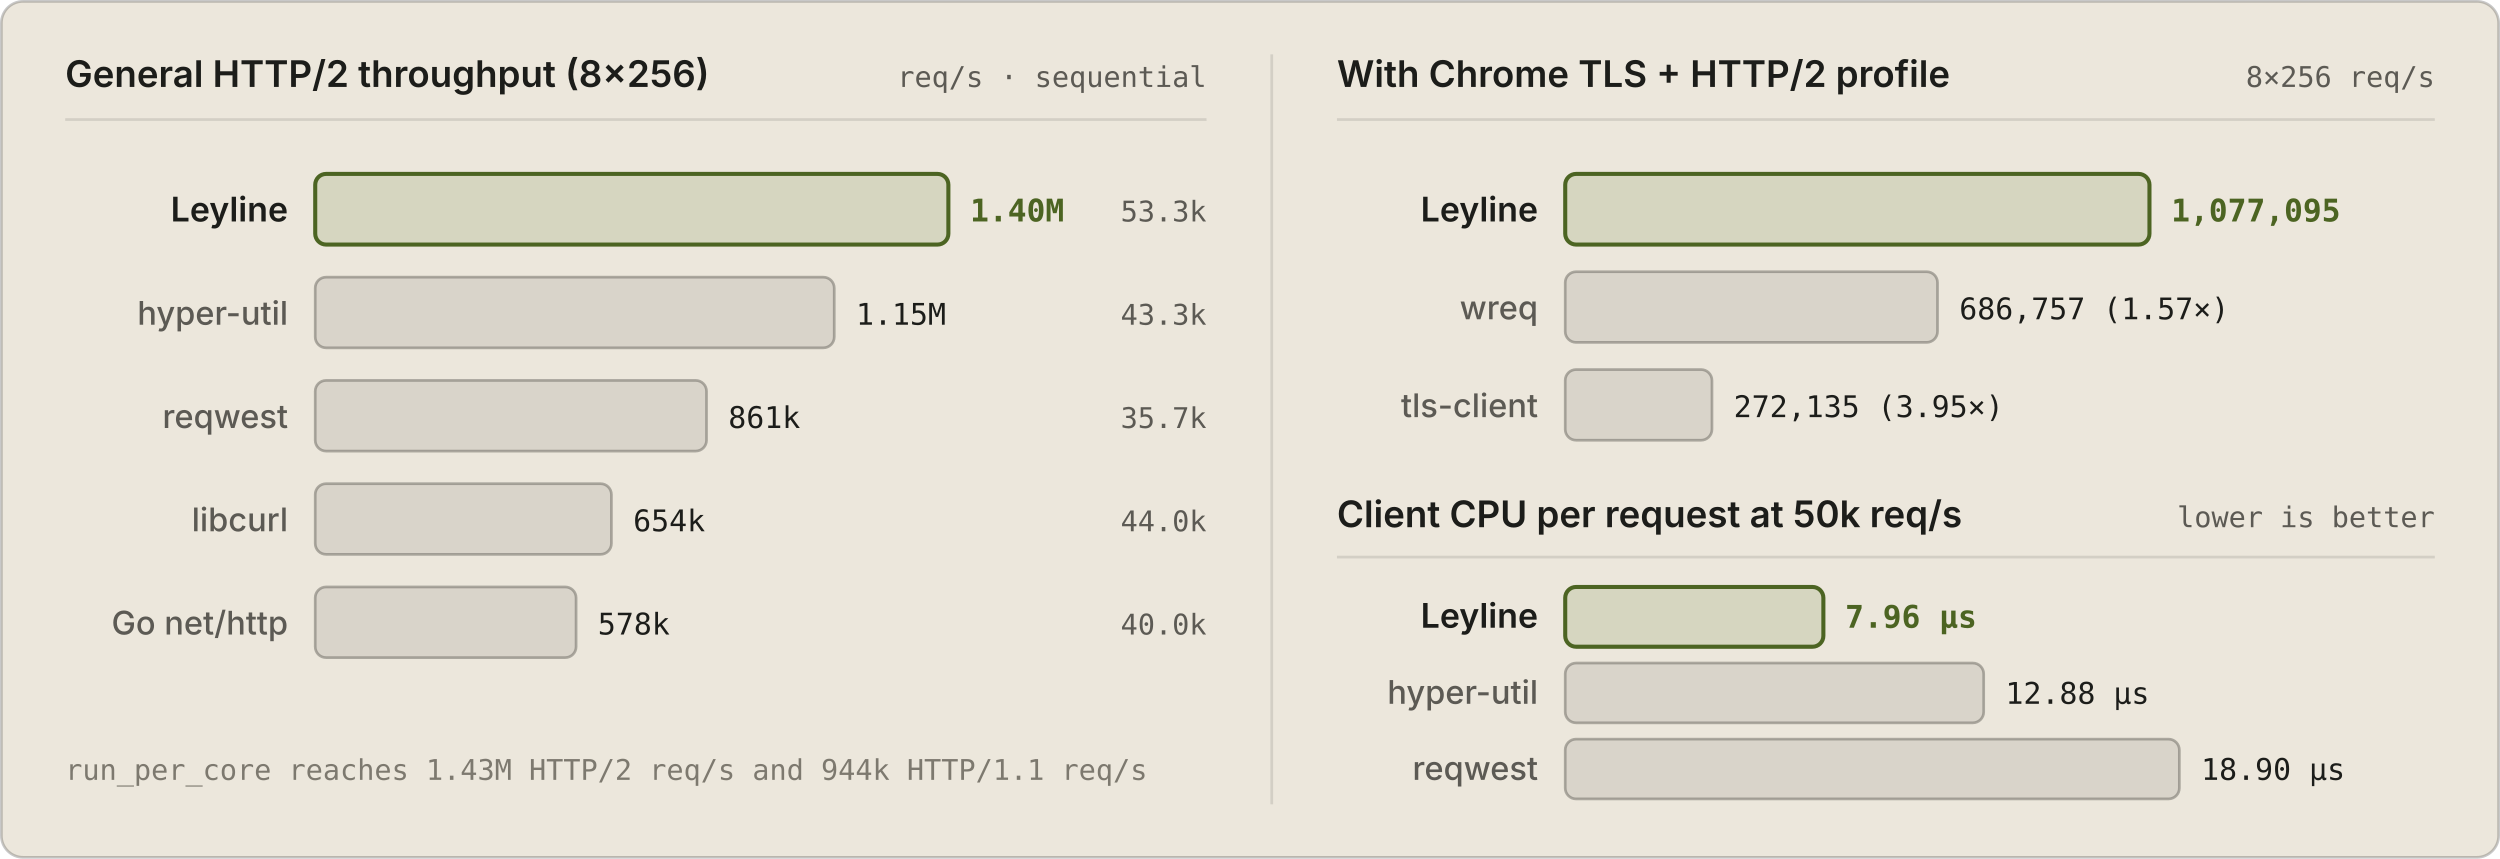
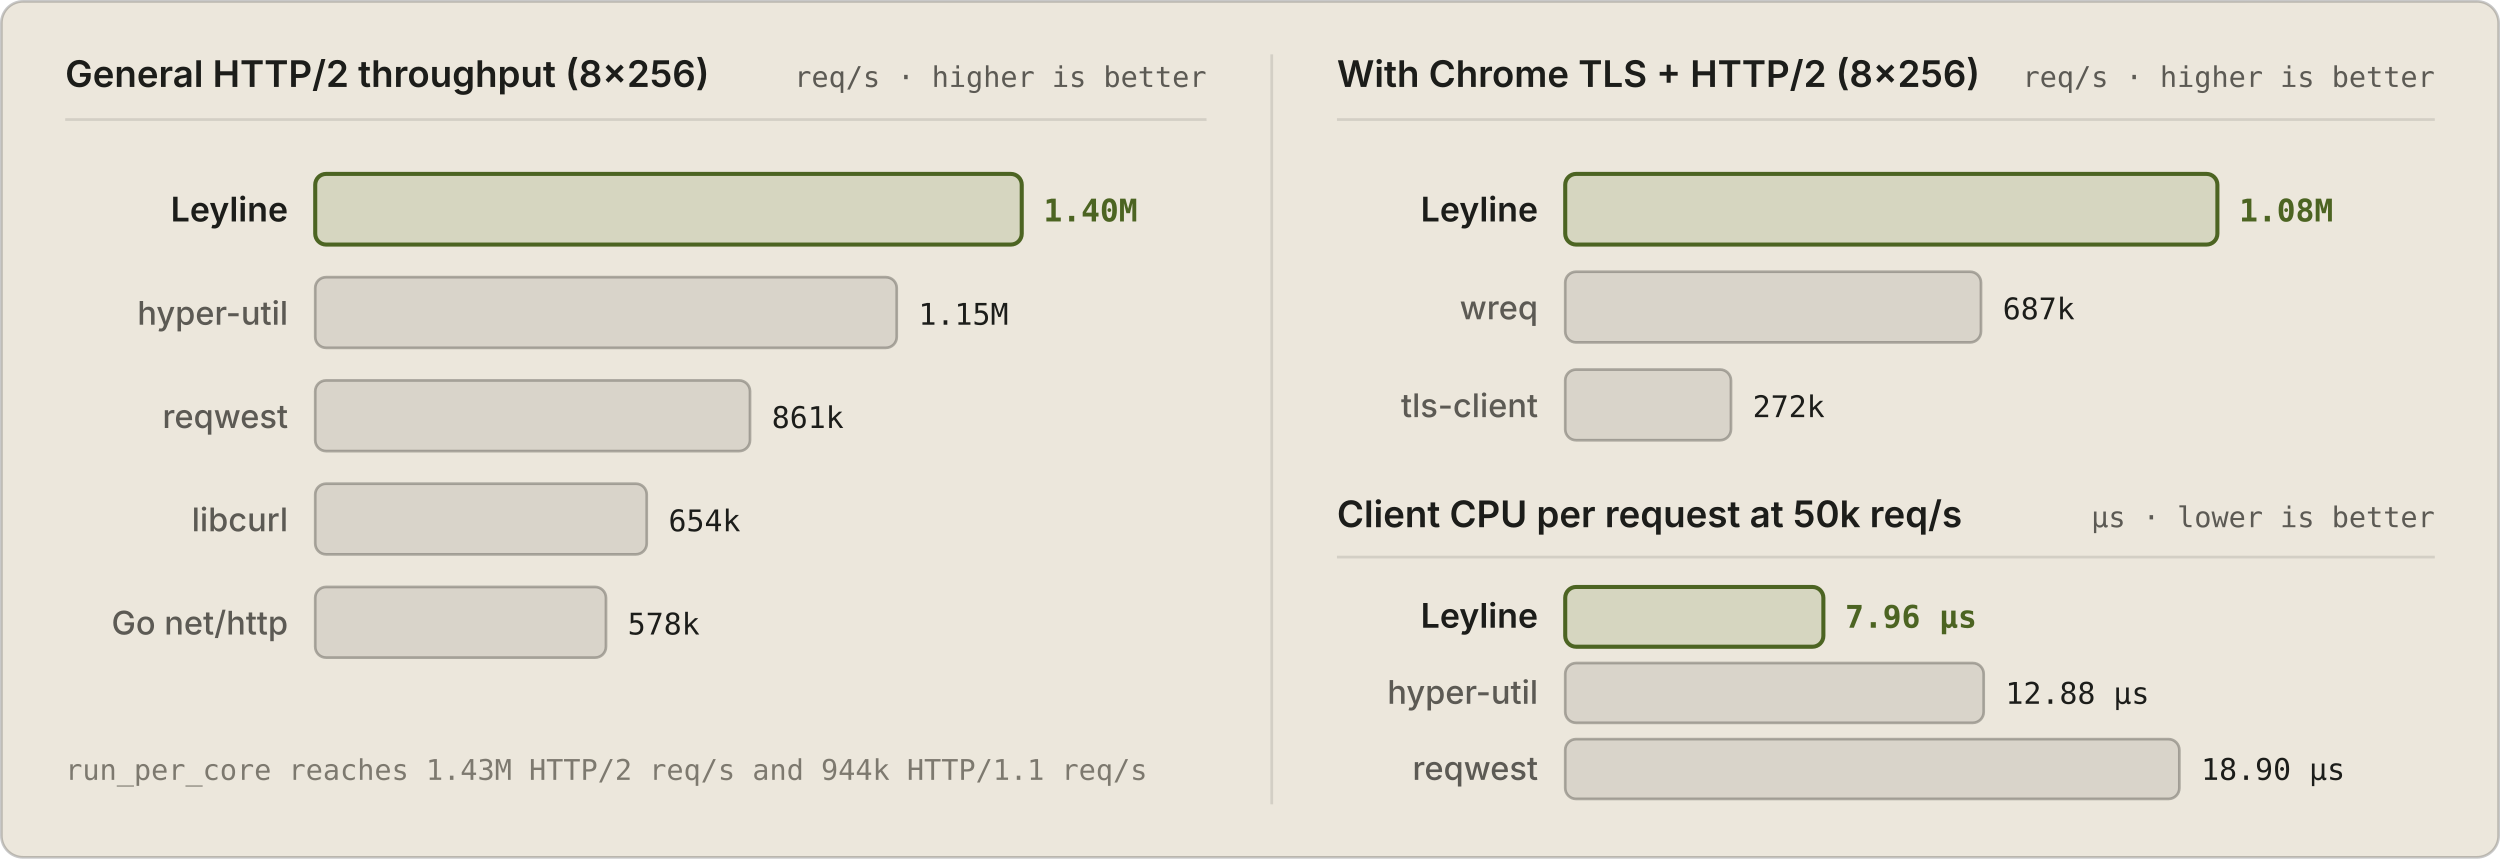
<svg xmlns="http://www.w3.org/2000/svg" role="img" aria-labelledby="bench-light-title bench-light-desc" viewBox="0 0 920 316" width="920" height="316">
  <rect x="0.5" y="0.5" width="919" height="315" rx="8" fill="#ece7dc" stroke="#1c1d1a" stroke-opacity="0.24" />
  <text x="24" y="32" fill="#1c1d1a" font-family="'IBM Plex Sans', -apple-system, BlinkMacSystemFont, 'Segoe UI', sans-serif" font-size="13.5" font-weight="600">General HTTP/2 throughput (8×256)</text>
-   <text x="444" y="32" fill="#5c5a54" font-family="'IBM Plex Mono', ui-monospace, 'SFMono-Regular', Menlo, monospace" font-size="10.5" text-anchor="end">req/s · sequential</text>
+   <text x="444" y="32" fill="#5c5a54" font-family="'IBM Plex Mono', ui-monospace, 'SFMono-Regular', Menlo, monospace" font-size="10.5" text-anchor="end">req/s · higher is better</text>
  <line x1="24" y1="44" x2="444" y2="44" stroke="#1c1d1a" stroke-opacity="0.12" stroke-width="1" />
  <text x="106" y="81.5" fill="#1c1d1a" font-family="'IBM Plex Sans', -apple-system, BlinkMacSystemFont, 'Segoe UI', sans-serif" font-size="12.5" font-weight="600" text-anchor="end">Leyline</text>
-   <rect x="116" y="64" width="233" height="26" rx="4" fill="#5f7a2e" fill-opacity="0.16" stroke="#4c6422" stroke-width="1.5" />
-   <text x="357" y="81.5" fill="#4c6422" font-family="'IBM Plex Mono', ui-monospace, 'SFMono-Regular', Menlo, monospace" font-size="11.5" font-weight="600">1.40M</text>
-   <text x="444" y="81.5" fill="#5c5a54" font-family="'IBM Plex Mono', ui-monospace, 'SFMono-Regular', Menlo, monospace" font-size="10.5" text-anchor="end">53.3k</text>
+   <rect x="116" y="64" width="260" height="26" rx="4" fill="#5f7a2e" fill-opacity="0.16" stroke="#4c6422" stroke-width="1.5" />
+   <text x="384" y="81.5" fill="#4c6422" font-family="'IBM Plex Mono', ui-monospace, 'SFMono-Regular', Menlo, monospace" font-size="11.5" font-weight="600">1.40M</text>
  <text x="106" y="119.5" fill="#5c5a54" font-family="'IBM Plex Sans', -apple-system, BlinkMacSystemFont, 'Segoe UI', sans-serif" font-size="12" font-weight="500" text-anchor="end">hyper-util</text>
-   <rect x="116" y="102" width="191" height="26" rx="4" fill="#5c5a54" fill-opacity="0.13" stroke="#5c5a54" stroke-opacity="0.45" stroke-width="1" />
-   <text x="315" y="119.5" fill="#1c1d1a" font-family="'IBM Plex Mono', ui-monospace, 'SFMono-Regular', Menlo, monospace" font-size="11">1.15M</text>
-   <text x="444" y="119.5" fill="#5c5a54" font-family="'IBM Plex Mono', ui-monospace, 'SFMono-Regular', Menlo, monospace" font-size="10.5" text-anchor="end">43.3k</text>
+   <rect x="116" y="102" width="214" height="26" rx="4" fill="#5c5a54" fill-opacity="0.13" stroke="#5c5a54" stroke-opacity="0.45" stroke-width="1" />
+   <text x="338" y="119.5" fill="#1c1d1a" font-family="'IBM Plex Mono', ui-monospace, 'SFMono-Regular', Menlo, monospace" font-size="11">1.15M</text>
  <text x="106" y="157.5" fill="#5c5a54" font-family="'IBM Plex Sans', -apple-system, BlinkMacSystemFont, 'Segoe UI', sans-serif" font-size="12" font-weight="500" text-anchor="end">reqwest</text>
-   <rect x="116" y="140" width="144" height="26" rx="4" fill="#5c5a54" fill-opacity="0.13" stroke="#5c5a54" stroke-opacity="0.45" stroke-width="1" />
-   <text x="268" y="157.5" fill="#1c1d1a" font-family="'IBM Plex Mono', ui-monospace, 'SFMono-Regular', Menlo, monospace" font-size="11">861k</text>
-   <text x="444" y="157.5" fill="#5c5a54" font-family="'IBM Plex Mono', ui-monospace, 'SFMono-Regular', Menlo, monospace" font-size="10.5" text-anchor="end">35.7k</text>
+   <rect x="116" y="140" width="160" height="26" rx="4" fill="#5c5a54" fill-opacity="0.13" stroke="#5c5a54" stroke-opacity="0.45" stroke-width="1" />
+   <text x="284" y="157.5" fill="#1c1d1a" font-family="'IBM Plex Mono', ui-monospace, 'SFMono-Regular', Menlo, monospace" font-size="11">861k</text>
  <text x="106" y="195.5" fill="#5c5a54" font-family="'IBM Plex Sans', -apple-system, BlinkMacSystemFont, 'Segoe UI', sans-serif" font-size="12" font-weight="500" text-anchor="end">libcurl</text>
-   <rect x="116" y="178" width="109" height="26" rx="4" fill="#5c5a54" fill-opacity="0.13" stroke="#5c5a54" stroke-opacity="0.45" stroke-width="1" />
-   <text x="233" y="195.5" fill="#1c1d1a" font-family="'IBM Plex Mono', ui-monospace, 'SFMono-Regular', Menlo, monospace" font-size="11">654k</text>
-   <text x="444" y="195.5" fill="#5c5a54" font-family="'IBM Plex Mono', ui-monospace, 'SFMono-Regular', Menlo, monospace" font-size="10.5" text-anchor="end">44.0k</text>
+   <rect x="116" y="178" width="122" height="26" rx="4" fill="#5c5a54" fill-opacity="0.13" stroke="#5c5a54" stroke-opacity="0.45" stroke-width="1" />
+   <text x="246" y="195.5" fill="#1c1d1a" font-family="'IBM Plex Mono', ui-monospace, 'SFMono-Regular', Menlo, monospace" font-size="11">654k</text>
  <text x="106" y="233.5" fill="#5c5a54" font-family="'IBM Plex Sans', -apple-system, BlinkMacSystemFont, 'Segoe UI', sans-serif" font-size="12" font-weight="500" text-anchor="end">Go net/http</text>
-   <rect x="116" y="216" width="96" height="26" rx="4" fill="#5c5a54" fill-opacity="0.13" stroke="#5c5a54" stroke-opacity="0.45" stroke-width="1" />
-   <text x="220" y="233.5" fill="#1c1d1a" font-family="'IBM Plex Mono', ui-monospace, 'SFMono-Regular', Menlo, monospace" font-size="11">578k</text>
-   <text x="444" y="233.5" fill="#5c5a54" font-family="'IBM Plex Mono', ui-monospace, 'SFMono-Regular', Menlo, monospace" font-size="10.5" text-anchor="end">40.0k</text>
+   <rect x="116" y="216" width="107" height="26" rx="4" fill="#5c5a54" fill-opacity="0.13" stroke="#5c5a54" stroke-opacity="0.45" stroke-width="1" />
+   <text x="231" y="233.5" fill="#1c1d1a" font-family="'IBM Plex Mono', ui-monospace, 'SFMono-Regular', Menlo, monospace" font-size="11">578k</text>
  <line x1="468" y1="20" x2="468" y2="296" stroke="#1c1d1a" stroke-opacity="0.12" stroke-width="1" />
-   <text x="492" y="32" fill="#1c1d1a" font-family="'IBM Plex Sans', -apple-system, BlinkMacSystemFont, 'Segoe UI', sans-serif" font-size="13.5" font-weight="600">With Chrome TLS + HTTP/2 profile</text>
-   <text x="896" y="32" fill="#5c5a54" font-family="'IBM Plex Mono', ui-monospace, 'SFMono-Regular', Menlo, monospace" font-size="10.5" text-anchor="end">8×256 req/s</text>
+   <text x="492" y="32" fill="#1c1d1a" font-family="'IBM Plex Sans', -apple-system, BlinkMacSystemFont, 'Segoe UI', sans-serif" font-size="13.5" font-weight="600">With Chrome TLS + HTTP/2 (8×256)</text>
+   <text x="896" y="32" fill="#5c5a54" font-family="'IBM Plex Mono', ui-monospace, 'SFMono-Regular', Menlo, monospace" font-size="10.5" text-anchor="end">req/s · higher is better</text>
  <line x1="492" y1="44" x2="896" y2="44" stroke="#1c1d1a" stroke-opacity="0.12" stroke-width="1" />
  <text x="566" y="81.5" fill="#1c1d1a" font-family="'IBM Plex Sans', -apple-system, BlinkMacSystemFont, 'Segoe UI', sans-serif" font-size="12.5" font-weight="600" text-anchor="end">Leyline</text>
-   <rect x="576" y="64" width="215" height="26" rx="4" fill="#5f7a2e" fill-opacity="0.16" stroke="#4c6422" stroke-width="1.5" />
-   <text x="799" y="81.5" fill="#4c6422" font-family="'IBM Plex Mono', ui-monospace, 'SFMono-Regular', Menlo, monospace" font-size="11.5" font-weight="600">1,077,095</text>
+   <rect x="576" y="64" width="240" height="26" rx="4" fill="#5f7a2e" fill-opacity="0.16" stroke="#4c6422" stroke-width="1.5" />
+   <text x="824" y="81.5" fill="#4c6422" font-family="'IBM Plex Mono', ui-monospace, 'SFMono-Regular', Menlo, monospace" font-size="11.5" font-weight="600">1.08M</text>
  <text x="566" y="117.5" fill="#5c5a54" font-family="'IBM Plex Sans', -apple-system, BlinkMacSystemFont, 'Segoe UI', sans-serif" font-size="12" font-weight="500" text-anchor="end">wreq</text>
-   <rect x="576" y="100" width="137" height="26" rx="4" fill="#5c5a54" fill-opacity="0.13" stroke="#5c5a54" stroke-opacity="0.45" stroke-width="1" />
-   <text x="721" y="117.5" fill="#1c1d1a" font-family="'IBM Plex Mono', ui-monospace, 'SFMono-Regular', Menlo, monospace" font-size="11">686,757 (1.57×)</text>
+   <rect x="576" y="100" width="153" height="26" rx="4" fill="#5c5a54" fill-opacity="0.13" stroke="#5c5a54" stroke-opacity="0.45" stroke-width="1" />
+   <text x="737" y="117.5" fill="#1c1d1a" font-family="'IBM Plex Mono', ui-monospace, 'SFMono-Regular', Menlo, monospace" font-size="11">687k</text>
  <text x="566" y="153.5" fill="#5c5a54" font-family="'IBM Plex Sans', -apple-system, BlinkMacSystemFont, 'Segoe UI', sans-serif" font-size="12" font-weight="500" text-anchor="end">tls-client</text>
-   <rect x="576" y="136" width="54" height="26" rx="4" fill="#5c5a54" fill-opacity="0.13" stroke="#5c5a54" stroke-opacity="0.45" stroke-width="1" />
-   <text x="638" y="153.5" fill="#1c1d1a" font-family="'IBM Plex Mono', ui-monospace, 'SFMono-Regular', Menlo, monospace" font-size="11">272,135 (3.95×)</text>
+   <rect x="576" y="136" width="61" height="26" rx="4" fill="#5c5a54" fill-opacity="0.13" stroke="#5c5a54" stroke-opacity="0.45" stroke-width="1" />
+   <text x="645" y="153.5" fill="#1c1d1a" font-family="'IBM Plex Mono', ui-monospace, 'SFMono-Regular', Menlo, monospace" font-size="11">272k</text>
  <text x="492" y="194" fill="#1c1d1a" font-family="'IBM Plex Sans', -apple-system, BlinkMacSystemFont, 'Segoe UI', sans-serif" font-size="13.5" font-weight="600">Client CPU per request at 50k req/s</text>
-   <text x="896" y="194" fill="#5c5a54" font-family="'IBM Plex Mono', ui-monospace, 'SFMono-Regular', Menlo, monospace" font-size="10.5" text-anchor="end">lower is better</text>
+   <text x="896" y="194" fill="#5c5a54" font-family="'IBM Plex Mono', ui-monospace, 'SFMono-Regular', Menlo, monospace" font-size="10.5" text-anchor="end">µs · lower is better</text>
  <line x1="492" y1="205" x2="896" y2="205" stroke="#1c1d1a" stroke-opacity="0.12" stroke-width="1" />
  <text x="566" y="231" fill="#1c1d1a" font-family="'IBM Plex Sans', -apple-system, BlinkMacSystemFont, 'Segoe UI', sans-serif" font-size="12.5" font-weight="600" text-anchor="end">Leyline</text>
  <rect x="576" y="216" width="95" height="22" rx="4" fill="#5f7a2e" fill-opacity="0.16" stroke="#4c6422" stroke-width="1.5" />
  <text x="679" y="231" fill="#4c6422" font-family="'IBM Plex Mono', ui-monospace, 'SFMono-Regular', Menlo, monospace" font-size="11.5" font-weight="600">7.96 µs</text>
  <text x="566" y="259" fill="#5c5a54" font-family="'IBM Plex Sans', -apple-system, BlinkMacSystemFont, 'Segoe UI', sans-serif" font-size="12" font-weight="500" text-anchor="end">hyper-util</text>
  <rect x="576" y="244" width="154" height="22" rx="4" fill="#5c5a54" fill-opacity="0.13" stroke="#5c5a54" stroke-opacity="0.45" stroke-width="1" />
  <text x="738" y="259" fill="#1c1d1a" font-family="'IBM Plex Mono', ui-monospace, 'SFMono-Regular', Menlo, monospace" font-size="11">12.88 µs</text>
  <text x="566" y="287" fill="#5c5a54" font-family="'IBM Plex Sans', -apple-system, BlinkMacSystemFont, 'Segoe UI', sans-serif" font-size="12" font-weight="500" text-anchor="end">reqwest</text>
  <rect x="576" y="272" width="226" height="22" rx="4" fill="#5c5a54" fill-opacity="0.13" stroke="#5c5a54" stroke-opacity="0.45" stroke-width="1" />
  <text x="810" y="287" fill="#1c1d1a" font-family="'IBM Plex Mono', ui-monospace, 'SFMono-Regular', Menlo, monospace" font-size="11">18.90 µs</text>
  <text x="24" y="287" fill="#7d796f" font-family="'IBM Plex Mono', ui-monospace, 'SFMono-Regular', Menlo, monospace" font-size="10.5">run_per_core reaches 1.43M HTTP/2 req/s and 944k HTTP/1.1 req/s</text>
</svg>
